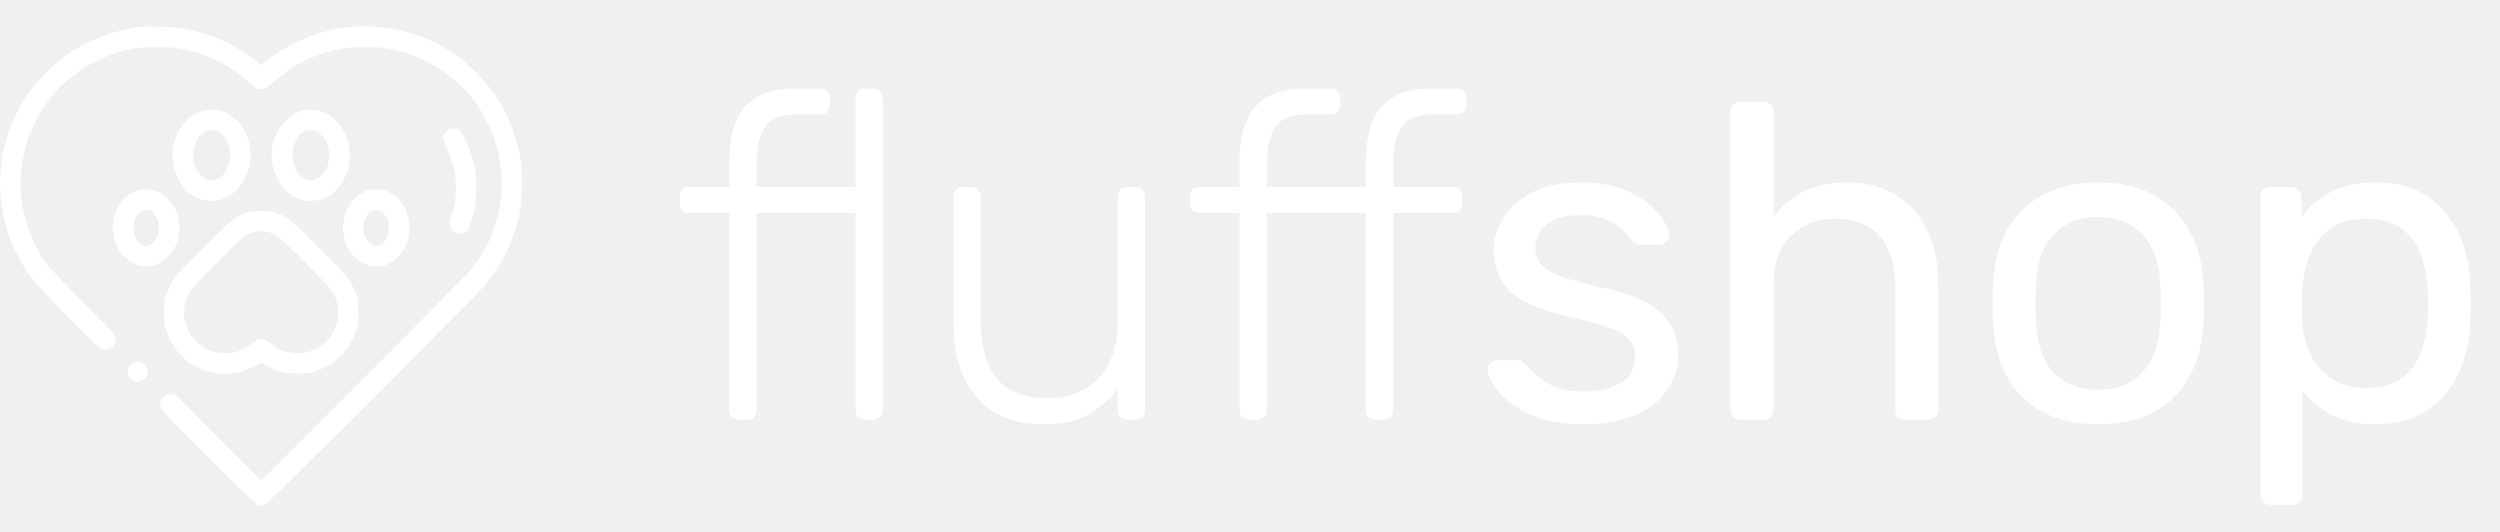
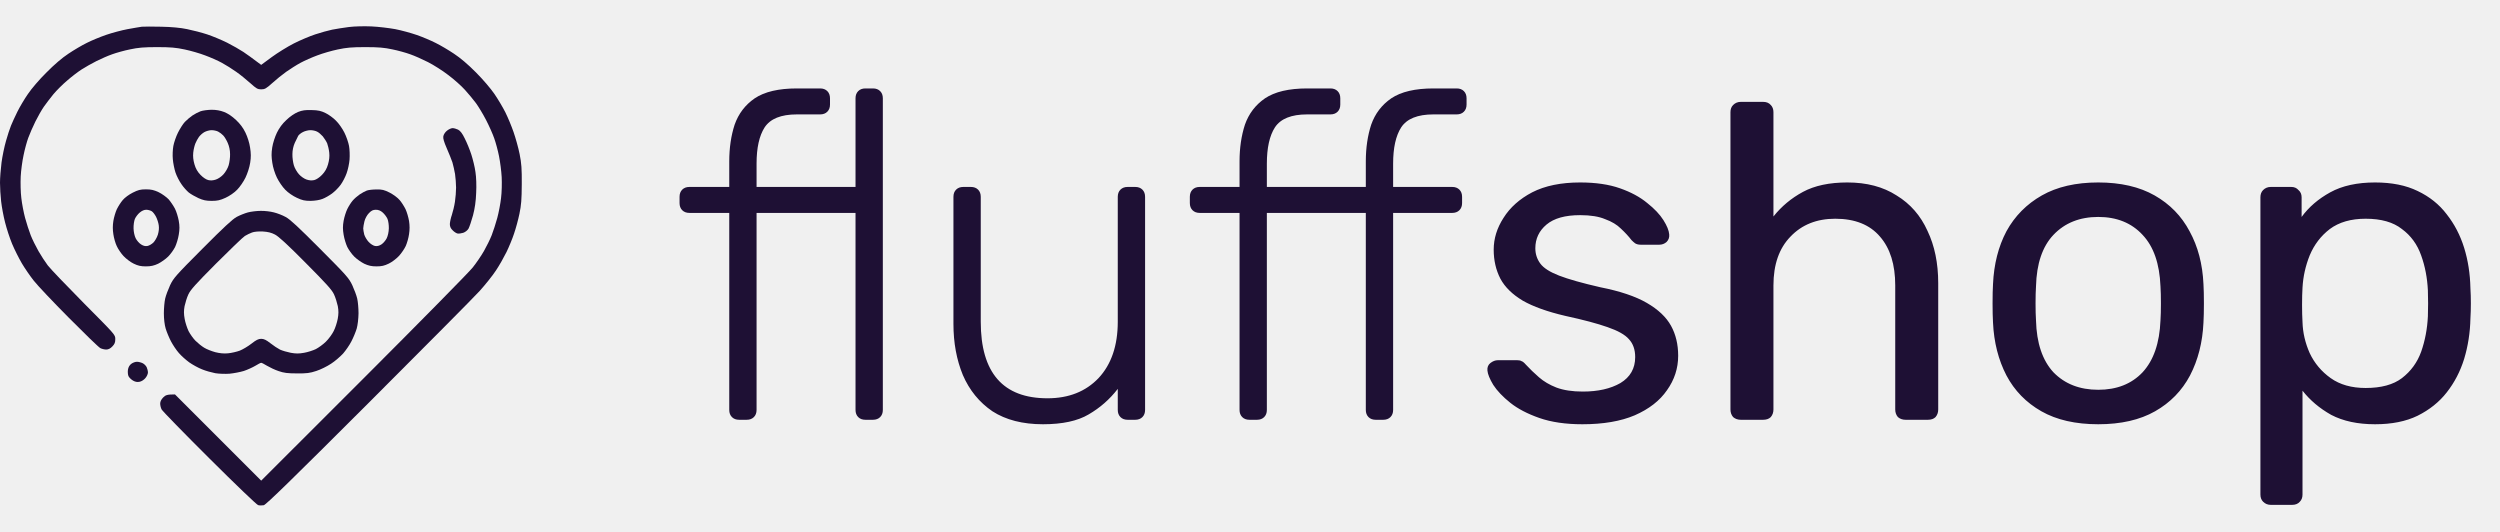
<svg xmlns="http://www.w3.org/2000/svg" width="268" height="57" viewBox="0 0 268 57" fill="none">
-   <path d="M17.281 2.864C18.386 2.886 19.359 2.973 20.07 3.126C20.672 3.246 21.634 3.498 22.203 3.684C22.772 3.87 23.734 4.275 24.336 4.57C24.938 4.876 25.725 5.325 26.086 5.565C26.447 5.806 27.027 6.221 28 6.954L29.127 6.123C29.739 5.675 30.811 5.007 31.5 4.657C32.189 4.307 33.228 3.87 33.797 3.684C34.366 3.498 35.175 3.268 35.602 3.181C36.028 3.093 36.837 2.973 37.406 2.896C38.008 2.82 39.025 2.798 39.812 2.831C40.567 2.864 41.716 3.006 42.383 3.126C43.05 3.257 44.078 3.542 44.68 3.75C45.281 3.957 46.189 4.34 46.703 4.603C47.217 4.854 48.103 5.379 48.672 5.762C49.35 6.211 50.17 6.9 51.023 7.764C51.778 8.518 52.62 9.514 53.003 10.072C53.375 10.618 53.9 11.493 54.173 12.04C54.447 12.587 54.841 13.539 55.059 14.173C55.278 14.807 55.573 15.857 55.705 16.525C55.902 17.52 55.945 18.078 55.934 19.751C55.923 21.403 55.88 21.982 55.683 22.923C55.552 23.557 55.289 24.52 55.103 25.056C54.928 25.592 54.556 26.489 54.294 27.025C54.031 27.561 53.528 28.457 53.167 28.993C52.817 29.529 52.03 30.514 51.428 31.181C50.827 31.848 45.445 37.262 39.473 43.234C31.314 51.382 28.525 54.106 28.273 54.16C28.098 54.193 27.825 54.193 27.672 54.15C27.519 54.106 25.288 51.973 22.444 49.14C19.709 46.417 17.413 44.065 17.325 43.89C17.238 43.726 17.172 43.442 17.172 43.267C17.172 43.048 17.281 42.829 17.489 42.611C17.752 42.348 17.905 42.282 18.758 42.282L28 51.525L39.003 40.532C45.052 34.484 50.312 29.146 50.684 28.665C51.067 28.184 51.603 27.396 51.877 26.915C52.15 26.434 52.533 25.668 52.708 25.22C52.883 24.771 53.156 23.929 53.309 23.361C53.462 22.792 53.648 21.829 53.714 21.228C53.791 20.626 53.812 19.62 53.78 18.986C53.747 18.351 53.616 17.345 53.495 16.743C53.375 16.142 53.145 15.278 52.981 14.829C52.828 14.381 52.434 13.495 52.106 12.861C51.778 12.226 51.286 11.417 51.023 11.056C50.75 10.695 50.225 10.05 49.842 9.634C49.459 9.207 48.661 8.496 48.059 8.048C47.469 7.589 46.484 6.965 45.883 6.659C45.281 6.353 44.417 5.97 43.969 5.817C43.52 5.653 42.656 5.412 42.055 5.292C41.191 5.106 40.578 5.051 39.156 5.051C37.702 5.051 37.133 5.106 36.203 5.303C35.569 5.434 34.584 5.718 34.016 5.937C33.447 6.145 32.638 6.506 32.211 6.736C31.784 6.965 31.106 7.403 30.68 7.698C30.253 8.004 29.586 8.54 29.181 8.912C28.536 9.492 28.383 9.579 28 9.579C27.617 9.579 27.475 9.492 26.83 8.912C26.414 8.54 25.747 7.993 25.32 7.698C24.905 7.403 24.216 6.965 23.789 6.736C23.373 6.506 22.553 6.145 21.984 5.937C21.416 5.718 20.431 5.434 19.797 5.303C18.867 5.106 18.298 5.051 16.844 5.051C15.422 5.051 14.809 5.106 13.945 5.292C13.344 5.412 12.48 5.653 12.031 5.817C11.583 5.97 10.817 6.309 10.336 6.55C9.855 6.79 9.144 7.195 8.75 7.446C8.356 7.698 7.656 8.234 7.197 8.639C6.727 9.032 6.07 9.689 5.731 10.093C5.392 10.509 4.933 11.111 4.703 11.439C4.473 11.767 4.069 12.478 3.795 13.025C3.533 13.561 3.183 14.348 3.03 14.775C2.877 15.19 2.647 16.032 2.527 16.634C2.395 17.236 2.253 18.264 2.22 18.931C2.188 19.598 2.209 20.615 2.286 21.228C2.352 21.829 2.538 22.792 2.691 23.361C2.844 23.929 3.117 24.771 3.292 25.22C3.467 25.668 3.85 26.434 4.123 26.915C4.397 27.396 4.845 28.085 5.119 28.447C5.392 28.807 7.131 30.623 8.98 32.493C12.338 35.873 12.359 35.884 12.359 36.343C12.359 36.715 12.294 36.879 12.042 37.142C11.823 37.371 11.616 37.47 11.386 37.47C11.2 37.47 10.916 37.404 10.752 37.317C10.577 37.229 9.067 35.764 7.372 34.057C5.688 32.362 3.992 30.568 3.62 30.087C3.237 29.606 2.658 28.764 2.341 28.228C2.023 27.681 1.553 26.751 1.302 26.15C1.05 25.548 0.711 24.509 0.547 23.853C0.372 23.186 0.186 22.168 0.12 21.578C0.055 20.998 0 20.101 0 19.587C0 19.073 0.077 18.1 0.164 17.422C0.252 16.754 0.47 15.704 0.645 15.103C0.809 14.501 1.061 13.757 1.181 13.462C1.302 13.156 1.608 12.5 1.859 11.986C2.111 11.472 2.625 10.607 2.997 10.072C3.38 9.503 4.211 8.529 4.977 7.775C5.819 6.921 6.661 6.2 7.328 5.762C7.897 5.379 8.783 4.854 9.297 4.603C9.811 4.34 10.741 3.957 11.375 3.739C12.009 3.52 13.037 3.246 13.672 3.126C14.306 3.006 14.995 2.896 15.203 2.864C15.411 2.842 16.352 2.842 17.281 2.864Z" fill="white" />
-   <path d="M14.678 38.782C14.842 38.782 15.116 38.848 15.291 38.935C15.455 39.012 15.652 39.209 15.728 39.373C15.794 39.526 15.859 39.778 15.859 39.931C15.859 40.084 15.739 40.357 15.586 40.532C15.433 40.718 15.159 40.893 14.963 40.926C14.711 40.981 14.492 40.937 14.252 40.795C14.055 40.675 13.836 40.467 13.77 40.314C13.705 40.16 13.683 39.854 13.716 39.636C13.759 39.362 13.88 39.143 14.077 39.001C14.23 38.881 14.503 38.782 14.678 38.782V38.782Z" fill="white" />
-   <path fill-rule="evenodd" clip-rule="evenodd" d="M27.945 22.606C28.372 22.595 29.006 22.672 29.367 22.77C29.728 22.858 30.297 23.076 30.625 23.262C31.073 23.492 32.014 24.367 34.3 26.664C37.166 29.54 37.406 29.814 37.767 30.579C37.975 31.028 38.216 31.673 38.292 32.001C38.369 32.329 38.434 33.051 38.434 33.587C38.423 34.178 38.347 34.834 38.238 35.228C38.128 35.589 37.877 36.201 37.669 36.595C37.472 36.989 37.067 37.568 36.783 37.897C36.487 38.214 35.919 38.717 35.492 38.99C35.066 39.275 34.355 39.625 33.906 39.767C33.217 39.996 32.878 40.04 31.828 40.029C30.811 40.029 30.428 39.975 29.859 39.778C29.466 39.647 28.919 39.384 28.623 39.209C28.339 39.034 28.066 38.892 28 38.892C27.934 38.892 27.661 39.034 27.377 39.209C27.081 39.384 26.534 39.636 26.141 39.767C25.747 39.887 25.058 40.018 24.609 40.062C24.161 40.095 23.472 40.073 23.078 40.007C22.684 39.931 22.05 39.756 21.656 39.592C21.262 39.439 20.65 39.1 20.289 38.848C19.928 38.586 19.425 38.137 19.174 37.842C18.911 37.547 18.539 36.989 18.331 36.595C18.123 36.201 17.872 35.589 17.762 35.228C17.642 34.823 17.566 34.2 17.566 33.587C17.566 33.051 17.631 32.329 17.708 32.001C17.784 31.673 18.025 31.028 18.233 30.579C18.594 29.814 18.834 29.54 21.7 26.664C23.975 24.378 24.927 23.492 25.375 23.251C25.703 23.076 26.25 22.858 26.578 22.77C26.906 22.683 27.53 22.606 27.945 22.606V22.606ZM26.25 25.297C26.042 25.428 24.653 26.762 23.166 28.25C20.978 30.448 20.409 31.082 20.191 31.564C20.038 31.892 19.863 32.461 19.786 32.822C19.698 33.303 19.698 33.664 19.797 34.189C19.863 34.583 20.059 35.162 20.212 35.49C20.377 35.807 20.705 36.278 20.956 36.529C21.197 36.77 21.613 37.109 21.886 37.273C22.148 37.437 22.684 37.645 23.078 37.754C23.559 37.875 24.008 37.918 24.445 37.875C24.806 37.842 25.375 37.711 25.703 37.59C26.031 37.459 26.6 37.12 26.961 36.836C27.464 36.442 27.705 36.322 28 36.322C28.295 36.322 28.536 36.442 28.984 36.792C29.312 37.054 29.783 37.361 30.023 37.481C30.264 37.59 30.778 37.743 31.172 37.82C31.719 37.918 32.047 37.918 32.594 37.82C32.987 37.754 33.556 37.568 33.852 37.426C34.147 37.273 34.639 36.923 34.934 36.628C35.23 36.343 35.602 35.829 35.766 35.501C35.941 35.173 36.127 34.583 36.203 34.189C36.302 33.664 36.302 33.314 36.214 32.822C36.138 32.461 35.962 31.892 35.809 31.564C35.591 31.082 35 30.426 32.78 28.195C30.833 26.226 29.859 25.34 29.477 25.143C29.083 24.936 28.711 24.848 28.164 24.815C27.705 24.793 27.245 24.837 27.016 24.925C26.808 25.001 26.458 25.165 26.25 25.297V25.297Z" fill="white" />
-   <path fill-rule="evenodd" clip-rule="evenodd" d="M40.359 20.309C40.961 20.298 41.18 20.353 41.77 20.648C42.175 20.856 42.645 21.206 42.842 21.447C43.05 21.687 43.334 22.136 43.477 22.431C43.619 22.737 43.783 23.295 43.849 23.689C43.925 24.181 43.925 24.618 43.849 25.111C43.794 25.504 43.63 26.073 43.498 26.368C43.356 26.675 43.028 27.156 42.766 27.44C42.492 27.736 42 28.108 41.672 28.261C41.202 28.49 40.906 28.556 40.359 28.556C39.823 28.556 39.495 28.479 39.047 28.271C38.719 28.108 38.237 27.768 37.975 27.506C37.712 27.243 37.384 26.784 37.231 26.478C37.089 26.183 36.903 25.581 36.837 25.165C36.739 24.575 36.739 24.236 36.837 23.667C36.914 23.251 37.089 22.693 37.231 22.409C37.373 22.114 37.625 21.72 37.8 21.512C37.975 21.304 38.314 21.009 38.555 20.845C38.795 20.681 39.145 20.495 39.32 20.429C39.495 20.364 39.966 20.309 40.359 20.309V20.309ZM39.069 23.721C39.003 24.006 38.938 24.345 38.938 24.487C38.938 24.618 38.992 24.914 39.047 25.143C39.112 25.362 39.32 25.723 39.517 25.931C39.703 26.139 40.009 26.336 40.195 26.368C40.414 26.412 40.644 26.358 40.884 26.204C41.07 26.084 41.333 25.789 41.453 25.548C41.584 25.275 41.672 24.87 41.683 24.487C41.694 24.137 41.628 23.678 41.541 23.47C41.453 23.262 41.223 22.956 41.038 22.792C40.797 22.573 40.567 22.486 40.294 22.486C39.987 22.486 39.812 22.573 39.55 22.846C39.353 23.043 39.145 23.415 39.069 23.721Z" fill="white" />
-   <path fill-rule="evenodd" clip-rule="evenodd" d="M15.641 20.298C16.198 20.298 16.494 20.364 17.008 20.604C17.369 20.779 17.85 21.129 18.08 21.37C18.298 21.622 18.605 22.081 18.758 22.376C18.911 22.682 19.086 23.251 19.163 23.667C19.261 24.225 19.261 24.585 19.163 25.165C19.097 25.581 18.911 26.182 18.769 26.478C18.616 26.784 18.288 27.243 18.025 27.506C17.762 27.768 17.281 28.107 16.953 28.271C16.505 28.479 16.177 28.556 15.641 28.556C15.094 28.556 14.798 28.49 14.328 28.261C14 28.107 13.508 27.735 13.234 27.44C12.972 27.156 12.644 26.675 12.512 26.368C12.37 26.073 12.206 25.504 12.152 25.11C12.075 24.618 12.075 24.181 12.152 23.689C12.217 23.295 12.381 22.737 12.523 22.431C12.666 22.136 12.95 21.687 13.158 21.447C13.366 21.195 13.825 20.856 14.219 20.659C14.798 20.364 15.05 20.298 15.641 20.298V20.298ZM14.459 23.47C14.372 23.678 14.306 24.137 14.317 24.487C14.328 24.87 14.416 25.275 14.547 25.548C14.667 25.789 14.93 26.084 15.127 26.204C15.367 26.357 15.575 26.412 15.805 26.368C15.991 26.335 16.264 26.172 16.439 26.007C16.603 25.843 16.822 25.471 16.92 25.165C17.03 24.804 17.062 24.454 17.019 24.159C16.986 23.896 16.855 23.492 16.734 23.251C16.614 23.011 16.406 22.737 16.275 22.65C16.133 22.562 15.87 22.485 15.673 22.485C15.455 22.485 15.203 22.595 14.973 22.792C14.777 22.956 14.547 23.262 14.459 23.47V23.47Z" fill="white" />
-   <path d="M48.519 13.736C48.661 13.736 48.934 13.812 49.109 13.9C49.339 14.02 49.558 14.293 49.831 14.862C50.05 15.289 50.367 16.065 50.531 16.579C50.695 17.093 50.903 17.925 50.969 18.439C51.056 19.007 51.089 19.882 51.045 20.681C51.013 21.589 50.903 22.332 50.706 23.087C50.542 23.689 50.324 24.323 50.225 24.509C50.105 24.706 49.875 24.881 49.656 24.957C49.449 25.023 49.175 25.056 49.055 25.034C48.934 25.012 48.694 24.87 48.53 24.695C48.311 24.487 48.224 24.29 48.224 24.017C48.234 23.809 48.322 23.36 48.442 23.032C48.552 22.704 48.705 22.07 48.77 21.632C48.836 21.206 48.891 20.517 48.891 20.112C48.891 19.697 48.836 19.051 48.781 18.657C48.716 18.264 48.584 17.706 48.497 17.4C48.398 17.104 48.125 16.426 47.895 15.901C47.6 15.223 47.48 14.84 47.523 14.611C47.556 14.425 47.72 14.162 47.917 14.009C48.103 13.856 48.377 13.736 48.519 13.736V13.736Z" fill="white" />
-   <path fill-rule="evenodd" clip-rule="evenodd" d="M33.414 11.8C34.103 11.81 34.42 11.887 34.891 12.117C35.219 12.27 35.733 12.642 36.017 12.937C36.312 13.222 36.717 13.801 36.925 14.228C37.133 14.643 37.352 15.289 37.417 15.65C37.483 16.011 37.505 16.667 37.472 17.104C37.439 17.531 37.297 18.198 37.155 18.581C37.023 18.953 36.739 19.511 36.52 19.806C36.302 20.112 35.886 20.528 35.591 20.747C35.295 20.965 34.836 21.228 34.562 21.326C34.267 21.447 33.764 21.523 33.305 21.534C32.681 21.534 32.408 21.479 31.828 21.206C31.402 21.009 30.898 20.67 30.581 20.342C30.286 20.047 29.892 19.467 29.684 19.04C29.466 18.592 29.258 17.936 29.192 17.454C29.094 16.831 29.083 16.437 29.181 15.814C29.258 15.322 29.466 14.687 29.684 14.228C29.936 13.714 30.264 13.265 30.702 12.861C31.084 12.489 31.577 12.161 31.938 12.007C32.419 11.822 32.725 11.778 33.414 11.8V11.8ZM31.97 14.556C31.905 14.676 31.73 15.026 31.598 15.322C31.445 15.671 31.347 16.098 31.347 16.525C31.336 16.886 31.413 17.422 31.5 17.717C31.587 18.023 31.839 18.45 32.047 18.679C32.255 18.92 32.627 19.172 32.867 19.248C33.152 19.346 33.436 19.368 33.688 19.303C33.917 19.248 34.245 19.029 34.519 18.745C34.836 18.417 35.033 18.078 35.164 17.618C35.295 17.159 35.339 16.776 35.295 16.36C35.263 16.032 35.153 15.584 35.077 15.376C34.989 15.168 34.77 14.829 34.606 14.621C34.431 14.425 34.158 14.184 33.983 14.107C33.819 14.02 33.502 13.954 33.272 13.954C33.053 13.954 32.692 14.042 32.484 14.151C32.277 14.25 32.047 14.435 31.97 14.556V14.556Z" fill="white" />
-   <path fill-rule="evenodd" clip-rule="evenodd" d="M22.673 11.767C23.177 11.767 23.603 11.843 24.03 12.007C24.445 12.171 24.883 12.467 25.298 12.861C25.736 13.265 26.064 13.703 26.316 14.228C26.534 14.676 26.742 15.332 26.808 15.814C26.906 16.437 26.917 16.831 26.819 17.454C26.742 17.947 26.534 18.581 26.316 19.04C26.108 19.467 25.714 20.047 25.419 20.342C25.102 20.67 24.598 21.009 24.172 21.206C23.592 21.468 23.319 21.534 22.695 21.534C22.094 21.534 21.788 21.468 21.273 21.239C20.913 21.075 20.442 20.801 20.234 20.637C20.026 20.462 19.666 20.068 19.447 19.74C19.217 19.412 18.933 18.854 18.812 18.493C18.692 18.132 18.561 17.487 18.528 17.072C18.484 16.656 18.517 16.011 18.583 15.65C18.648 15.289 18.867 14.643 19.075 14.228C19.283 13.812 19.611 13.287 19.819 13.068C20.016 12.861 20.377 12.554 20.617 12.39C20.858 12.226 21.252 12.018 21.492 11.931C21.733 11.843 22.258 11.778 22.663 11.767H22.673ZM21.328 14.676C21.197 14.851 21.033 15.168 20.945 15.376C20.858 15.584 20.748 16.032 20.716 16.36C20.672 16.776 20.716 17.159 20.847 17.618C20.978 18.078 21.175 18.417 21.492 18.745C21.766 19.029 22.094 19.248 22.323 19.303C22.575 19.368 22.859 19.346 23.144 19.248C23.384 19.172 23.756 18.92 23.964 18.679C24.172 18.45 24.423 18.023 24.511 17.717C24.598 17.422 24.675 16.886 24.664 16.525C24.664 16.098 24.566 15.671 24.413 15.322C24.281 15.015 24.062 14.654 23.931 14.523C23.8 14.381 23.559 14.195 23.384 14.107C23.22 14.02 22.903 13.954 22.673 13.954C22.455 13.954 22.105 14.053 21.908 14.162C21.711 14.271 21.448 14.512 21.328 14.676V14.676Z" fill="white" />
-   <path d="M79.232 45C78.912 45 78.656 44.904 78.464 44.712C78.272 44.52 78.176 44.264 78.176 43.944V22.824H73.904C73.584 22.824 73.328 22.728 73.136 22.536C72.944 22.344 72.848 22.088 72.848 21.768V21.096C72.848 20.776 72.944 20.52 73.136 20.328C73.328 20.136 73.584 20.04 73.904 20.04H78.176V17.304C78.176 15.864 78.368 14.552 78.752 13.368C79.168 12.184 79.888 11.24 80.912 10.536C81.968 9.832 83.472 9.48 85.424 9.48H87.92C88.24 9.48 88.496 9.576 88.688 9.768C88.88 9.96 88.976 10.216 88.976 10.536V11.208C88.976 11.528 88.88 11.784 88.688 11.976C88.496 12.168 88.24 12.264 87.92 12.264H85.424C83.728 12.264 82.576 12.728 81.968 13.656C81.392 14.552 81.104 15.848 81.104 17.544V20.04H91.712V10.536C91.712 10.216 91.808 9.96 92 9.768C92.192 9.576 92.448 9.48 92.768 9.48H93.584C93.904 9.48 94.16 9.576 94.352 9.768C94.544 9.96 94.64 10.216 94.64 10.536V43.944C94.64 44.264 94.544 44.52 94.352 44.712C94.16 44.904 93.904 45 93.584 45H92.768C92.448 45 92.192 44.904 92 44.712C91.808 44.52 91.712 44.264 91.712 43.944V22.824H81.104V43.944C81.104 44.264 81.008 44.52 80.816 44.712C80.624 44.904 80.368 45 80.048 45H79.232ZM111.809 45.48C109.633 45.48 107.825 45.016 106.385 44.088C104.977 43.128 103.921 41.832 103.217 40.2C102.545 38.568 102.209 36.744 102.209 34.728V21.096C102.209 20.776 102.305 20.52 102.497 20.328C102.689 20.136 102.945 20.04 103.265 20.04H104.081C104.401 20.04 104.657 20.136 104.849 20.328C105.041 20.52 105.137 20.776 105.137 21.096V34.488C105.137 39.96 107.521 42.696 112.289 42.696C114.561 42.696 116.385 41.976 117.761 40.536C119.137 39.064 119.825 37.048 119.825 34.488V21.096C119.825 20.776 119.921 20.52 120.113 20.328C120.305 20.136 120.561 20.04 120.881 20.04H121.697C122.017 20.04 122.273 20.136 122.465 20.328C122.657 20.52 122.753 20.776 122.753 21.096V43.944C122.753 44.264 122.657 44.52 122.465 44.712C122.273 44.904 122.017 45 121.697 45H120.881C120.561 45 120.305 44.904 120.113 44.712C119.921 44.52 119.825 44.264 119.825 43.944V41.688C118.961 42.808 117.921 43.72 116.705 44.424C115.521 45.128 113.889 45.48 111.809 45.48ZM133.935 45C133.615 45 133.359 44.904 133.167 44.712C132.975 44.52 132.879 44.264 132.879 43.944V22.824H128.607C128.287 22.824 128.031 22.728 127.839 22.536C127.647 22.344 127.551 22.088 127.551 21.768V21.096C127.551 20.776 127.647 20.52 127.839 20.328C128.031 20.136 128.287 20.04 128.607 20.04H132.879V17.304C132.879 15.864 133.071 14.552 133.455 13.368C133.871 12.184 134.591 11.24 135.615 10.536C136.671 9.832 138.175 9.48 140.127 9.48H142.623C142.943 9.48 143.199 9.576 143.391 9.768C143.583 9.96 143.679 10.216 143.679 10.536V11.208C143.679 11.528 143.583 11.784 143.391 11.976C143.199 12.168 142.943 12.264 142.623 12.264H140.127C138.431 12.264 137.279 12.728 136.671 13.656C136.095 14.552 135.807 15.848 135.807 17.544V20.04H146.415V17.304C146.415 15.864 146.607 14.552 146.991 13.368C147.407 12.184 148.127 11.24 149.151 10.536C150.207 9.832 151.711 9.48 153.663 9.48H156.159C156.479 9.48 156.735 9.576 156.927 9.768C157.119 9.96 157.215 10.216 157.215 10.536V11.208C157.215 11.528 157.119 11.784 156.927 11.976C156.735 12.168 156.479 12.264 156.159 12.264H153.663C151.967 12.264 150.815 12.728 150.207 13.656C149.631 14.552 149.343 15.848 149.343 17.544V20.04H155.679C155.999 20.04 156.255 20.136 156.447 20.328C156.639 20.52 156.735 20.776 156.735 21.096V21.768C156.735 22.088 156.639 22.344 156.447 22.536C156.255 22.728 155.999 22.824 155.679 22.824H149.343V43.944C149.343 44.264 149.247 44.52 149.055 44.712C148.863 44.904 148.607 45 148.287 45H147.471C147.151 45 146.895 44.904 146.703 44.712C146.511 44.52 146.415 44.264 146.415 43.944V22.824H135.807V43.944C135.807 44.264 135.711 44.52 135.519 44.712C135.327 44.904 135.071 45 134.751 45H133.935ZM169.628 45.48C167.836 45.48 166.3 45.256 165.02 44.808C163.74 44.36 162.7 43.816 161.9 43.176C161.1 42.536 160.492 41.896 160.076 41.256C159.692 40.616 159.484 40.104 159.452 39.72C159.42 39.368 159.532 39.096 159.788 38.904C160.044 38.712 160.3 38.616 160.556 38.616H162.668C162.86 38.616 163.004 38.648 163.1 38.712C163.228 38.744 163.388 38.872 163.58 39.096C163.996 39.544 164.46 39.992 164.972 40.44C165.484 40.888 166.108 41.256 166.844 41.544C167.612 41.832 168.556 41.976 169.676 41.976C171.308 41.976 172.652 41.672 173.708 41.064C174.764 40.424 175.292 39.496 175.292 38.28C175.292 37.48 175.068 36.84 174.62 36.36C174.204 35.88 173.436 35.448 172.316 35.064C171.228 34.68 169.724 34.28 167.804 33.864C165.884 33.416 164.364 32.872 163.244 32.232C162.124 31.56 161.324 30.776 160.844 29.88C160.364 28.952 160.124 27.912 160.124 26.76C160.124 25.576 160.476 24.44 161.18 23.352C161.884 22.232 162.908 21.32 164.252 20.616C165.628 19.912 167.34 19.56 169.388 19.56C171.052 19.56 172.476 19.768 173.66 20.184C174.844 20.6 175.82 21.128 176.588 21.768C177.356 22.376 177.932 22.984 178.316 23.592C178.7 24.2 178.908 24.712 178.94 25.128C178.972 25.448 178.876 25.72 178.652 25.944C178.428 26.136 178.172 26.232 177.884 26.232H175.868C175.644 26.232 175.452 26.184 175.292 26.088C175.164 25.992 175.036 25.88 174.908 25.752C174.588 25.336 174.204 24.92 173.756 24.504C173.34 24.088 172.78 23.752 172.076 23.496C171.404 23.208 170.508 23.064 169.388 23.064C167.788 23.064 166.588 23.4 165.788 24.072C164.988 24.744 164.588 25.592 164.588 26.616C164.588 27.224 164.764 27.768 165.116 28.248C165.468 28.728 166.14 29.16 167.132 29.544C168.124 29.928 169.596 30.344 171.548 30.792C173.66 31.208 175.324 31.768 176.54 32.472C177.756 33.176 178.62 33.992 179.132 34.92C179.644 35.848 179.9 36.92 179.9 38.136C179.9 39.48 179.5 40.712 178.7 41.832C177.932 42.952 176.78 43.848 175.244 44.52C173.74 45.16 171.868 45.48 169.628 45.48ZM186.609 45C186.289 45 186.017 44.904 185.793 44.712C185.601 44.488 185.505 44.216 185.505 43.896V12.024C185.505 11.704 185.601 11.448 185.793 11.256C186.017 11.032 186.289 10.92 186.609 10.92H189.009C189.361 10.92 189.633 11.032 189.825 11.256C190.017 11.448 190.113 11.704 190.113 12.024V23.208C190.977 22.12 192.033 21.24 193.281 20.568C194.529 19.896 196.113 19.56 198.033 19.56C200.113 19.56 201.873 20.024 203.313 20.952C204.785 21.848 205.889 23.112 206.625 24.744C207.393 26.344 207.777 28.216 207.777 30.36V43.896C207.777 44.216 207.681 44.488 207.489 44.712C207.297 44.904 207.025 45 206.673 45H204.273C203.953 45 203.681 44.904 203.457 44.712C203.265 44.488 203.169 44.216 203.169 43.896V30.6C203.169 28.36 202.625 26.616 201.537 25.368C200.449 24.088 198.849 23.448 196.737 23.448C194.753 23.448 193.153 24.088 191.937 25.368C190.721 26.616 190.113 28.36 190.113 30.6V43.896C190.113 44.216 190.017 44.488 189.825 44.712C189.633 44.904 189.361 45 189.009 45H186.609ZM224.931 45.48C222.499 45.48 220.467 45.016 218.835 44.088C217.203 43.16 215.955 41.88 215.091 40.248C214.227 38.584 213.747 36.696 213.651 34.584C213.619 34.04 213.603 33.352 213.603 32.52C213.603 31.656 213.619 30.968 213.651 30.456C213.747 28.312 214.227 26.424 215.091 24.792C215.987 23.16 217.251 21.88 218.883 20.952C220.515 20.024 222.531 19.56 224.931 19.56C227.331 19.56 229.347 20.024 230.979 20.952C232.611 21.88 233.859 23.16 234.723 24.792C235.619 26.424 236.115 28.312 236.211 30.456C236.243 30.968 236.259 31.656 236.259 32.52C236.259 33.352 236.243 34.04 236.211 34.584C236.115 36.696 235.635 38.584 234.771 40.248C233.907 41.88 232.659 43.16 231.027 44.088C229.395 45.016 227.363 45.48 224.931 45.48ZM224.931 41.784C226.915 41.784 228.499 41.16 229.683 39.912C230.867 38.632 231.507 36.776 231.603 34.344C231.635 33.864 231.651 33.256 231.651 32.52C231.651 31.784 231.635 31.176 231.603 30.696C231.507 28.264 230.867 26.424 229.683 25.176C228.499 23.896 226.915 23.256 224.931 23.256C222.947 23.256 221.347 23.896 220.131 25.176C218.947 26.424 218.323 28.264 218.259 30.696C218.227 31.176 218.211 31.784 218.211 32.52C218.211 33.256 218.227 33.864 218.259 34.344C218.323 36.776 218.947 38.632 220.131 39.912C221.347 41.16 222.947 41.784 224.931 41.784ZM243.421 54.12C243.101 54.12 242.829 54.008 242.605 53.784C242.413 53.592 242.317 53.336 242.317 53.016V21.144C242.317 20.824 242.413 20.568 242.605 20.376C242.829 20.152 243.101 20.04 243.421 20.04H245.629C245.949 20.04 246.205 20.152 246.397 20.376C246.621 20.568 246.733 20.824 246.733 21.144V23.256C247.501 22.2 248.525 21.32 249.805 20.616C251.085 19.912 252.685 19.56 254.605 19.56C256.397 19.56 257.917 19.864 259.165 20.472C260.445 21.08 261.485 21.912 262.285 22.968C263.117 24.024 263.741 25.224 264.157 26.568C264.573 27.912 264.797 29.352 264.829 30.888C264.861 31.4 264.877 31.944 264.877 32.52C264.877 33.096 264.861 33.64 264.829 34.152C264.797 35.656 264.573 37.096 264.157 38.472C263.741 39.816 263.117 41.016 262.285 42.072C261.485 43.096 260.445 43.928 259.165 44.568C257.917 45.176 256.397 45.48 254.605 45.48C252.749 45.48 251.181 45.144 249.901 44.472C248.653 43.768 247.629 42.904 246.829 41.88V53.016C246.829 53.336 246.733 53.592 246.541 53.784C246.349 54.008 246.077 54.12 245.725 54.12H243.421ZM253.597 41.592C255.261 41.592 256.557 41.24 257.485 40.536C258.445 39.8 259.133 38.856 259.549 37.704C259.965 36.52 260.205 35.256 260.269 33.912C260.301 32.984 260.301 32.056 260.269 31.128C260.205 29.784 259.965 28.536 259.549 27.384C259.133 26.2 258.445 25.256 257.485 24.552C256.557 23.816 255.261 23.448 253.597 23.448C252.029 23.448 250.749 23.816 249.757 24.552C248.797 25.288 248.077 26.232 247.597 27.384C247.149 28.504 246.893 29.656 246.829 30.84C246.797 31.352 246.781 31.96 246.781 32.664C246.781 33.368 246.797 33.992 246.829 34.536C246.861 35.656 247.117 36.76 247.597 37.848C248.109 38.936 248.861 39.832 249.853 40.536C250.845 41.24 252.093 41.592 253.597 41.592Z" fill="white" />
+   <path d="M17.281 2.864C18.386 2.886 19.359 2.973 20.07 3.126C20.672 3.246 21.634 3.498 22.203 3.684C22.772 3.87 23.734 4.275 24.336 4.57C24.938 4.876 25.725 5.325 26.086 5.565C26.447 5.806 27.027 6.221 28 6.954L29.127 6.123C29.739 5.675 30.811 5.007 31.5 4.657C32.189 4.307 33.228 3.87 33.797 3.684C34.366 3.498 35.175 3.268 35.602 3.181C36.028 3.093 36.837 2.973 37.406 2.896C38.008 2.82 39.025 2.798 39.812 2.831C40.567 2.864 41.716 3.006 42.383 3.126C43.05 3.257 44.078 3.542 44.68 3.75C45.281 3.957 46.189 4.34 46.703 4.603C47.217 4.854 48.103 5.379 48.672 5.762C49.35 6.211 50.17 6.9 51.023 7.764C51.778 8.518 52.62 9.514 53.003 10.072C53.375 10.618 53.9 11.493 54.173 12.04C54.447 12.587 54.841 13.539 55.059 14.173C55.278 14.807 55.573 15.857 55.705 16.525C55.902 17.52 55.945 18.078 55.934 19.751C55.923 21.403 55.88 21.982 55.683 22.923C55.552 23.557 55.289 24.52 55.103 25.056C54.928 25.592 54.556 26.489 54.294 27.025C54.031 27.561 53.528 28.457 53.167 28.993C52.817 29.529 52.03 30.514 51.428 31.181C50.827 31.848 45.445 37.262 39.473 43.234C31.314 51.382 28.525 54.106 28.273 54.16C28.098 54.193 27.825 54.193 27.672 54.15C27.519 54.106 25.288 51.973 22.444 49.14C19.709 46.417 17.413 44.065 17.325 43.89C17.238 43.726 17.172 43.442 17.172 43.267C17.172 43.048 17.281 42.829 17.489 42.611C17.752 42.348 17.905 42.282 18.758 42.282L28 51.525L39.003 40.532C45.052 34.484 50.312 29.146 50.684 28.665C51.067 28.184 51.603 27.396 51.877 26.915C52.15 26.434 52.533 25.668 52.708 25.22C52.883 24.771 53.156 23.929 53.309 23.361C53.462 22.792 53.648 21.829 53.714 21.228C53.791 20.626 53.812 19.62 53.78 18.986C53.747 18.351 53.616 17.345 53.495 16.743C53.375 16.142 53.145 15.278 52.981 14.829C52.828 14.381 52.434 13.495 52.106 12.861C51.778 12.226 51.286 11.417 51.023 11.056C50.75 10.695 50.225 10.05 49.842 9.634C49.459 9.207 48.661 8.496 48.059 8.048C47.469 7.589 46.484 6.965 45.883 6.659C45.281 6.353 44.417 5.97 43.969 5.817C43.52 5.653 42.656 5.412 42.055 5.292C41.191 5.106 40.578 5.051 39.156 5.051C37.702 5.051 37.133 5.106 36.203 5.303C35.569 5.434 34.584 5.718 34.016 5.937C33.447 6.145 32.638 6.506 32.211 6.736C31.784 6.965 31.106 7.403 30.68 7.698C30.253 8.004 29.586 8.54 29.181 8.912C28.536 9.492 28.383 9.579 28 9.579C27.617 9.579 27.475 9.492 26.83 8.912C26.414 8.54 25.747 7.993 25.32 7.698C24.905 7.403 24.216 6.965 23.789 6.736C23.373 6.506 22.553 6.145 21.984 5.937C21.416 5.718 20.431 5.434 19.797 5.303C18.867 5.106 18.298 5.051 16.844 5.051C15.422 5.051 14.809 5.106 13.945 5.292C13.344 5.412 12.48 5.653 12.031 5.817C11.583 5.97 10.817 6.309 10.336 6.55C9.855 6.79 9.144 7.195 8.75 7.446C8.356 7.698 7.656 8.234 7.197 8.639C6.727 9.032 6.07 9.689 5.731 10.093C5.392 10.509 4.933 11.111 4.703 11.439C4.473 11.767 4.069 12.478 3.795 13.025C3.533 13.561 3.183 14.348 3.03 14.775C2.877 15.19 2.647 16.032 2.527 16.634C2.395 17.236 2.253 18.264 2.22 18.931C2.188 19.598 2.209 20.615 2.286 21.228C2.352 21.829 2.538 22.792 2.691 23.361C2.844 23.929 3.117 24.771 3.292 25.22C3.467 25.668 3.85 26.434 4.123 26.915C4.397 27.396 4.845 28.085 5.119 28.447C5.392 28.807 7.131 30.623 8.98 32.493C12.338 35.873 12.359 35.884 12.359 36.343C12.359 36.715 12.294 36.879 12.042 37.142C11.823 37.371 11.616 37.47 11.386 37.47C11.2 37.47 10.916 37.404 10.752 37.317C10.577 37.229 9.067 35.764 7.372 34.057C5.688 32.362 3.992 30.568 3.62 30.087C3.237 29.606 2.658 28.764 2.341 28.228C2.023 27.681 1.553 26.751 1.302 26.15C1.05 25.548 0.711 24.509 0.547 23.853C0.372 23.186 0.186 22.168 0.12 21.578C0.055 20.998 0 20.101 0 19.587C0 19.073 0.077 18.1 0.164 17.422C0.252 16.754 0.47 15.704 0.645 15.103C0.809 14.501 1.061 13.757 1.181 13.462C1.302 13.156 1.608 12.5 1.859 11.986C2.111 11.472 2.625 10.607 2.997 10.072C3.38 9.503 4.211 8.529 4.977 7.775C5.819 6.921 6.661 6.2 7.328 5.762C7.897 5.379 8.783 4.854 9.297 4.603C9.811 4.34 10.741 3.957 11.375 3.739C12.009 3.52 13.037 3.246 13.672 3.126C14.306 3.006 14.995 2.896 15.203 2.864C15.411 2.842 16.352 2.842 17.281 2.864Z" fill="#1e1034" />
+   <path d="M14.678 38.782C14.842 38.782 15.116 38.848 15.291 38.935C15.455 39.012 15.652 39.209 15.728 39.373C15.794 39.526 15.859 39.778 15.859 39.931C15.859 40.084 15.739 40.357 15.586 40.532C15.433 40.718 15.159 40.893 14.963 40.926C14.711 40.981 14.492 40.937 14.252 40.795C14.055 40.675 13.836 40.467 13.77 40.314C13.705 40.16 13.683 39.854 13.716 39.636C13.759 39.362 13.88 39.143 14.077 39.001C14.23 38.881 14.503 38.782 14.678 38.782V38.782Z" fill="#1e1034" />
+   <path fill-rule="evenodd" clip-rule="evenodd" d="M27.945 22.606C28.372 22.595 29.006 22.672 29.367 22.77C29.728 22.858 30.297 23.076 30.625 23.262C31.073 23.492 32.014 24.367 34.3 26.664C37.166 29.54 37.406 29.814 37.767 30.579C37.975 31.028 38.216 31.673 38.292 32.001C38.369 32.329 38.434 33.051 38.434 33.587C38.423 34.178 38.347 34.834 38.238 35.228C38.128 35.589 37.877 36.201 37.669 36.595C37.472 36.989 37.067 37.568 36.783 37.897C36.487 38.214 35.919 38.717 35.492 38.99C35.066 39.275 34.355 39.625 33.906 39.767C33.217 39.996 32.878 40.04 31.828 40.029C30.811 40.029 30.428 39.975 29.859 39.778C29.466 39.647 28.919 39.384 28.623 39.209C28.339 39.034 28.066 38.892 28 38.892C27.934 38.892 27.661 39.034 27.377 39.209C27.081 39.384 26.534 39.636 26.141 39.767C25.747 39.887 25.058 40.018 24.609 40.062C24.161 40.095 23.472 40.073 23.078 40.007C22.684 39.931 22.05 39.756 21.656 39.592C21.262 39.439 20.65 39.1 20.289 38.848C19.928 38.586 19.425 38.137 19.174 37.842C18.911 37.547 18.539 36.989 18.331 36.595C18.123 36.201 17.872 35.589 17.762 35.228C17.642 34.823 17.566 34.2 17.566 33.587C17.566 33.051 17.631 32.329 17.708 32.001C17.784 31.673 18.025 31.028 18.233 30.579C18.594 29.814 18.834 29.54 21.7 26.664C23.975 24.378 24.927 23.492 25.375 23.251C25.703 23.076 26.25 22.858 26.578 22.77C26.906 22.683 27.53 22.606 27.945 22.606V22.606ZM26.25 25.297C26.042 25.428 24.653 26.762 23.166 28.25C20.978 30.448 20.409 31.082 20.191 31.564C20.038 31.892 19.863 32.461 19.786 32.822C19.698 33.303 19.698 33.664 19.797 34.189C19.863 34.583 20.059 35.162 20.212 35.49C20.377 35.807 20.705 36.278 20.956 36.529C21.197 36.77 21.613 37.109 21.886 37.273C22.148 37.437 22.684 37.645 23.078 37.754C23.559 37.875 24.008 37.918 24.445 37.875C24.806 37.842 25.375 37.711 25.703 37.59C26.031 37.459 26.6 37.12 26.961 36.836C27.464 36.442 27.705 36.322 28 36.322C28.295 36.322 28.536 36.442 28.984 36.792C29.312 37.054 29.783 37.361 30.023 37.481C30.264 37.59 30.778 37.743 31.172 37.82C31.719 37.918 32.047 37.918 32.594 37.82C32.987 37.754 33.556 37.568 33.852 37.426C34.147 37.273 34.639 36.923 34.934 36.628C35.23 36.343 35.602 35.829 35.766 35.501C35.941 35.173 36.127 34.583 36.203 34.189C36.302 33.664 36.302 33.314 36.214 32.822C36.138 32.461 35.962 31.892 35.809 31.564C35.591 31.082 35 30.426 32.78 28.195C30.833 26.226 29.859 25.34 29.477 25.143C29.083 24.936 28.711 24.848 28.164 24.815C27.705 24.793 27.245 24.837 27.016 24.925C26.808 25.001 26.458 25.165 26.25 25.297V25.297Z" fill="#1e1034" />
+   <path fill-rule="evenodd" clip-rule="evenodd" d="M40.359 20.309C40.961 20.298 41.18 20.353 41.77 20.648C42.175 20.856 42.645 21.206 42.842 21.447C43.05 21.687 43.334 22.136 43.477 22.431C43.619 22.737 43.783 23.295 43.849 23.689C43.925 24.181 43.925 24.618 43.849 25.111C43.794 25.504 43.63 26.073 43.498 26.368C43.356 26.675 43.028 27.156 42.766 27.44C42.492 27.736 42 28.108 41.672 28.261C41.202 28.49 40.906 28.556 40.359 28.556C39.823 28.556 39.495 28.479 39.047 28.271C38.719 28.108 38.237 27.768 37.975 27.506C37.712 27.243 37.384 26.784 37.231 26.478C37.089 26.183 36.903 25.581 36.837 25.165C36.739 24.575 36.739 24.236 36.837 23.667C36.914 23.251 37.089 22.693 37.231 22.409C37.373 22.114 37.625 21.72 37.8 21.512C37.975 21.304 38.314 21.009 38.555 20.845C38.795 20.681 39.145 20.495 39.32 20.429C39.495 20.364 39.966 20.309 40.359 20.309V20.309ZM39.069 23.721C39.003 24.006 38.938 24.345 38.938 24.487C38.938 24.618 38.992 24.914 39.047 25.143C39.112 25.362 39.32 25.723 39.517 25.931C39.703 26.139 40.009 26.336 40.195 26.368C40.414 26.412 40.644 26.358 40.884 26.204C41.07 26.084 41.333 25.789 41.453 25.548C41.584 25.275 41.672 24.87 41.683 24.487C41.694 24.137 41.628 23.678 41.541 23.47C41.453 23.262 41.223 22.956 41.038 22.792C40.797 22.573 40.567 22.486 40.294 22.486C39.987 22.486 39.812 22.573 39.55 22.846C39.353 23.043 39.145 23.415 39.069 23.721Z" fill="#1e1034" />
+   <path fill-rule="evenodd" clip-rule="evenodd" d="M15.641 20.298C16.198 20.298 16.494 20.364 17.008 20.604C17.369 20.779 17.85 21.129 18.08 21.37C18.298 21.622 18.605 22.081 18.758 22.376C18.911 22.682 19.086 23.251 19.163 23.667C19.261 24.225 19.261 24.585 19.163 25.165C19.097 25.581 18.911 26.182 18.769 26.478C18.616 26.784 18.288 27.243 18.025 27.506C17.762 27.768 17.281 28.107 16.953 28.271C16.505 28.479 16.177 28.556 15.641 28.556C15.094 28.556 14.798 28.49 14.328 28.261C14 28.107 13.508 27.735 13.234 27.44C12.972 27.156 12.644 26.675 12.512 26.368C12.37 26.073 12.206 25.504 12.152 25.11C12.075 24.618 12.075 24.181 12.152 23.689C12.217 23.295 12.381 22.737 12.523 22.431C12.666 22.136 12.95 21.687 13.158 21.447C13.366 21.195 13.825 20.856 14.219 20.659C14.798 20.364 15.05 20.298 15.641 20.298V20.298ZM14.459 23.47C14.372 23.678 14.306 24.137 14.317 24.487C14.328 24.87 14.416 25.275 14.547 25.548C14.667 25.789 14.93 26.084 15.127 26.204C15.367 26.357 15.575 26.412 15.805 26.368C15.991 26.335 16.264 26.172 16.439 26.007C16.603 25.843 16.822 25.471 16.92 25.165C17.03 24.804 17.062 24.454 17.019 24.159C16.986 23.896 16.855 23.492 16.734 23.251C16.614 23.011 16.406 22.737 16.275 22.65C16.133 22.562 15.87 22.485 15.673 22.485C15.455 22.485 15.203 22.595 14.973 22.792C14.777 22.956 14.547 23.262 14.459 23.47V23.47Z" fill="#1e1034" />
+   <path d="M48.519 13.736C48.661 13.736 48.934 13.812 49.109 13.9C49.339 14.02 49.558 14.293 49.831 14.862C50.05 15.289 50.367 16.065 50.531 16.579C50.695 17.093 50.903 17.925 50.969 18.439C51.056 19.007 51.089 19.882 51.045 20.681C51.013 21.589 50.903 22.332 50.706 23.087C50.542 23.689 50.324 24.323 50.225 24.509C50.105 24.706 49.875 24.881 49.656 24.957C49.449 25.023 49.175 25.056 49.055 25.034C48.934 25.012 48.694 24.87 48.53 24.695C48.311 24.487 48.224 24.29 48.224 24.017C48.234 23.809 48.322 23.36 48.442 23.032C48.552 22.704 48.705 22.07 48.77 21.632C48.836 21.206 48.891 20.517 48.891 20.112C48.891 19.697 48.836 19.051 48.781 18.657C48.716 18.264 48.584 17.706 48.497 17.4C48.398 17.104 48.125 16.426 47.895 15.901C47.6 15.223 47.48 14.84 47.523 14.611C47.556 14.425 47.72 14.162 47.917 14.009C48.103 13.856 48.377 13.736 48.519 13.736V13.736Z" fill="#1e1034" />
+   <path fill-rule="evenodd" clip-rule="evenodd" d="M33.414 11.8C34.103 11.81 34.42 11.887 34.891 12.117C35.219 12.27 35.733 12.642 36.017 12.937C36.312 13.222 36.717 13.801 36.925 14.228C37.133 14.643 37.352 15.289 37.417 15.65C37.483 16.011 37.505 16.667 37.472 17.104C37.439 17.531 37.297 18.198 37.155 18.581C37.023 18.953 36.739 19.511 36.52 19.806C36.302 20.112 35.886 20.528 35.591 20.747C35.295 20.965 34.836 21.228 34.562 21.326C34.267 21.447 33.764 21.523 33.305 21.534C32.681 21.534 32.408 21.479 31.828 21.206C31.402 21.009 30.898 20.67 30.581 20.342C30.286 20.047 29.892 19.467 29.684 19.04C29.466 18.592 29.258 17.936 29.192 17.454C29.094 16.831 29.083 16.437 29.181 15.814C29.258 15.322 29.466 14.687 29.684 14.228C29.936 13.714 30.264 13.265 30.702 12.861C31.084 12.489 31.577 12.161 31.938 12.007C32.419 11.822 32.725 11.778 33.414 11.8V11.8ZM31.97 14.556C31.905 14.676 31.73 15.026 31.598 15.322C31.445 15.671 31.347 16.098 31.347 16.525C31.336 16.886 31.413 17.422 31.5 17.717C31.587 18.023 31.839 18.45 32.047 18.679C32.255 18.92 32.627 19.172 32.867 19.248C33.152 19.346 33.436 19.368 33.688 19.303C33.917 19.248 34.245 19.029 34.519 18.745C34.836 18.417 35.033 18.078 35.164 17.618C35.295 17.159 35.339 16.776 35.295 16.36C35.263 16.032 35.153 15.584 35.077 15.376C34.989 15.168 34.77 14.829 34.606 14.621C34.431 14.425 34.158 14.184 33.983 14.107C33.819 14.02 33.502 13.954 33.272 13.954C33.053 13.954 32.692 14.042 32.484 14.151C32.277 14.25 32.047 14.435 31.97 14.556V14.556Z" fill="#1e1034" />
+   <path fill-rule="evenodd" clip-rule="evenodd" d="M22.673 11.767C23.177 11.767 23.603 11.843 24.03 12.007C24.445 12.171 24.883 12.467 25.298 12.861C25.736 13.265 26.064 13.703 26.316 14.228C26.534 14.676 26.742 15.332 26.808 15.814C26.906 16.437 26.917 16.831 26.819 17.454C26.742 17.947 26.534 18.581 26.316 19.04C26.108 19.467 25.714 20.047 25.419 20.342C25.102 20.67 24.598 21.009 24.172 21.206C23.592 21.468 23.319 21.534 22.695 21.534C22.094 21.534 21.788 21.468 21.273 21.239C20.913 21.075 20.442 20.801 20.234 20.637C20.026 20.462 19.666 20.068 19.447 19.74C19.217 19.412 18.933 18.854 18.812 18.493C18.692 18.132 18.561 17.487 18.528 17.072C18.484 16.656 18.517 16.011 18.583 15.65C18.648 15.289 18.867 14.643 19.075 14.228C19.283 13.812 19.611 13.287 19.819 13.068C20.016 12.861 20.377 12.554 20.617 12.39C20.858 12.226 21.252 12.018 21.492 11.931C21.733 11.843 22.258 11.778 22.663 11.767H22.673ZM21.328 14.676C21.197 14.851 21.033 15.168 20.945 15.376C20.858 15.584 20.748 16.032 20.716 16.36C20.672 16.776 20.716 17.159 20.847 17.618C20.978 18.078 21.175 18.417 21.492 18.745C21.766 19.029 22.094 19.248 22.323 19.303C22.575 19.368 22.859 19.346 23.144 19.248C23.384 19.172 23.756 18.92 23.964 18.679C24.172 18.45 24.423 18.023 24.511 17.717C24.598 17.422 24.675 16.886 24.664 16.525C24.664 16.098 24.566 15.671 24.413 15.322C24.281 15.015 24.062 14.654 23.931 14.523C23.8 14.381 23.559 14.195 23.384 14.107C23.22 14.02 22.903 13.954 22.673 13.954C22.455 13.954 22.105 14.053 21.908 14.162C21.711 14.271 21.448 14.512 21.328 14.676V14.676Z" fill="#1e1034" />
+   <path d="M79.232 45C78.912 45 78.656 44.904 78.464 44.712C78.272 44.52 78.176 44.264 78.176 43.944V22.824H73.904C73.584 22.824 73.328 22.728 73.136 22.536C72.944 22.344 72.848 22.088 72.848 21.768V21.096C72.848 20.776 72.944 20.52 73.136 20.328C73.328 20.136 73.584 20.04 73.904 20.04H78.176V17.304C78.176 15.864 78.368 14.552 78.752 13.368C79.168 12.184 79.888 11.24 80.912 10.536C81.968 9.832 83.472 9.48 85.424 9.48H87.92C88.24 9.48 88.496 9.576 88.688 9.768C88.88 9.96 88.976 10.216 88.976 10.536V11.208C88.976 11.528 88.88 11.784 88.688 11.976C88.496 12.168 88.24 12.264 87.92 12.264H85.424C83.728 12.264 82.576 12.728 81.968 13.656C81.392 14.552 81.104 15.848 81.104 17.544V20.04H91.712V10.536C91.712 10.216 91.808 9.96 92 9.768C92.192 9.576 92.448 9.48 92.768 9.48H93.584C93.904 9.48 94.16 9.576 94.352 9.768C94.544 9.96 94.64 10.216 94.64 10.536V43.944C94.64 44.264 94.544 44.52 94.352 44.712C94.16 44.904 93.904 45 93.584 45H92.768C92.448 45 92.192 44.904 92 44.712C91.808 44.52 91.712 44.264 91.712 43.944V22.824H81.104V43.944C81.104 44.264 81.008 44.52 80.816 44.712C80.624 44.904 80.368 45 80.048 45H79.232ZM111.809 45.48C109.633 45.48 107.825 45.016 106.385 44.088C104.977 43.128 103.921 41.832 103.217 40.2C102.545 38.568 102.209 36.744 102.209 34.728V21.096C102.209 20.776 102.305 20.52 102.497 20.328C102.689 20.136 102.945 20.04 103.265 20.04H104.081C104.401 20.04 104.657 20.136 104.849 20.328C105.041 20.52 105.137 20.776 105.137 21.096V34.488C105.137 39.96 107.521 42.696 112.289 42.696C114.561 42.696 116.385 41.976 117.761 40.536C119.137 39.064 119.825 37.048 119.825 34.488V21.096C119.825 20.776 119.921 20.52 120.113 20.328C120.305 20.136 120.561 20.04 120.881 20.04H121.697C122.017 20.04 122.273 20.136 122.465 20.328C122.657 20.52 122.753 20.776 122.753 21.096V43.944C122.753 44.264 122.657 44.52 122.465 44.712C122.273 44.904 122.017 45 121.697 45H120.881C120.561 45 120.305 44.904 120.113 44.712C119.921 44.52 119.825 44.264 119.825 43.944V41.688C118.961 42.808 117.921 43.72 116.705 44.424C115.521 45.128 113.889 45.48 111.809 45.48ZM133.935 45C133.615 45 133.359 44.904 133.167 44.712C132.975 44.52 132.879 44.264 132.879 43.944V22.824H128.607C128.287 22.824 128.031 22.728 127.839 22.536C127.647 22.344 127.551 22.088 127.551 21.768V21.096C127.551 20.776 127.647 20.52 127.839 20.328C128.031 20.136 128.287 20.04 128.607 20.04H132.879V17.304C132.879 15.864 133.071 14.552 133.455 13.368C133.871 12.184 134.591 11.24 135.615 10.536C136.671 9.832 138.175 9.48 140.127 9.48H142.623C142.943 9.48 143.199 9.576 143.391 9.768C143.583 9.96 143.679 10.216 143.679 10.536V11.208C143.679 11.528 143.583 11.784 143.391 11.976C143.199 12.168 142.943 12.264 142.623 12.264H140.127C138.431 12.264 137.279 12.728 136.671 13.656C136.095 14.552 135.807 15.848 135.807 17.544V20.04H146.415V17.304C146.415 15.864 146.607 14.552 146.991 13.368C147.407 12.184 148.127 11.24 149.151 10.536C150.207 9.832 151.711 9.48 153.663 9.48H156.159C156.479 9.48 156.735 9.576 156.927 9.768C157.119 9.96 157.215 10.216 157.215 10.536V11.208C157.215 11.528 157.119 11.784 156.927 11.976C156.735 12.168 156.479 12.264 156.159 12.264H153.663C151.967 12.264 150.815 12.728 150.207 13.656C149.631 14.552 149.343 15.848 149.343 17.544V20.04H155.679C155.999 20.04 156.255 20.136 156.447 20.328C156.639 20.52 156.735 20.776 156.735 21.096V21.768C156.735 22.088 156.639 22.344 156.447 22.536C156.255 22.728 155.999 22.824 155.679 22.824H149.343V43.944C149.343 44.264 149.247 44.52 149.055 44.712C148.863 44.904 148.607 45 148.287 45H147.471C147.151 45 146.895 44.904 146.703 44.712C146.511 44.52 146.415 44.264 146.415 43.944V22.824H135.807V43.944C135.807 44.264 135.711 44.52 135.519 44.712C135.327 44.904 135.071 45 134.751 45H133.935ZM169.628 45.48C167.836 45.48 166.3 45.256 165.02 44.808C163.74 44.36 162.7 43.816 161.9 43.176C161.1 42.536 160.492 41.896 160.076 41.256C159.692 40.616 159.484 40.104 159.452 39.72C159.42 39.368 159.532 39.096 159.788 38.904C160.044 38.712 160.3 38.616 160.556 38.616H162.668C162.86 38.616 163.004 38.648 163.1 38.712C163.228 38.744 163.388 38.872 163.58 39.096C163.996 39.544 164.46 39.992 164.972 40.44C165.484 40.888 166.108 41.256 166.844 41.544C167.612 41.832 168.556 41.976 169.676 41.976C171.308 41.976 172.652 41.672 173.708 41.064C174.764 40.424 175.292 39.496 175.292 38.28C175.292 37.48 175.068 36.84 174.62 36.36C174.204 35.88 173.436 35.448 172.316 35.064C171.228 34.68 169.724 34.28 167.804 33.864C165.884 33.416 164.364 32.872 163.244 32.232C162.124 31.56 161.324 30.776 160.844 29.88C160.364 28.952 160.124 27.912 160.124 26.76C160.124 25.576 160.476 24.44 161.18 23.352C161.884 22.232 162.908 21.32 164.252 20.616C165.628 19.912 167.34 19.56 169.388 19.56C171.052 19.56 172.476 19.768 173.66 20.184C174.844 20.6 175.82 21.128 176.588 21.768C177.356 22.376 177.932 22.984 178.316 23.592C178.7 24.2 178.908 24.712 178.94 25.128C178.972 25.448 178.876 25.72 178.652 25.944C178.428 26.136 178.172 26.232 177.884 26.232H175.868C175.644 26.232 175.452 26.184 175.292 26.088C175.164 25.992 175.036 25.88 174.908 25.752C174.588 25.336 174.204 24.92 173.756 24.504C173.34 24.088 172.78 23.752 172.076 23.496C171.404 23.208 170.508 23.064 169.388 23.064C167.788 23.064 166.588 23.4 165.788 24.072C164.988 24.744 164.588 25.592 164.588 26.616C164.588 27.224 164.764 27.768 165.116 28.248C165.468 28.728 166.14 29.16 167.132 29.544C168.124 29.928 169.596 30.344 171.548 30.792C173.66 31.208 175.324 31.768 176.54 32.472C177.756 33.176 178.62 33.992 179.132 34.92C179.644 35.848 179.9 36.92 179.9 38.136C179.9 39.48 179.5 40.712 178.7 41.832C177.932 42.952 176.78 43.848 175.244 44.52C173.74 45.16 171.868 45.48 169.628 45.48ZM186.609 45C186.289 45 186.017 44.904 185.793 44.712C185.601 44.488 185.505 44.216 185.505 43.896V12.024C185.505 11.704 185.601 11.448 185.793 11.256C186.017 11.032 186.289 10.92 186.609 10.92H189.009C189.361 10.92 189.633 11.032 189.825 11.256C190.017 11.448 190.113 11.704 190.113 12.024V23.208C190.977 22.12 192.033 21.24 193.281 20.568C194.529 19.896 196.113 19.56 198.033 19.56C200.113 19.56 201.873 20.024 203.313 20.952C204.785 21.848 205.889 23.112 206.625 24.744C207.393 26.344 207.777 28.216 207.777 30.36V43.896C207.777 44.216 207.681 44.488 207.489 44.712C207.297 44.904 207.025 45 206.673 45H204.273C203.953 45 203.681 44.904 203.457 44.712C203.265 44.488 203.169 44.216 203.169 43.896V30.6C203.169 28.36 202.625 26.616 201.537 25.368C200.449 24.088 198.849 23.448 196.737 23.448C194.753 23.448 193.153 24.088 191.937 25.368C190.721 26.616 190.113 28.36 190.113 30.6V43.896C190.113 44.216 190.017 44.488 189.825 44.712C189.633 44.904 189.361 45 189.009 45H186.609ZM224.931 45.48C222.499 45.48 220.467 45.016 218.835 44.088C217.203 43.16 215.955 41.88 215.091 40.248C214.227 38.584 213.747 36.696 213.651 34.584C213.619 34.04 213.603 33.352 213.603 32.52C213.603 31.656 213.619 30.968 213.651 30.456C213.747 28.312 214.227 26.424 215.091 24.792C215.987 23.16 217.251 21.88 218.883 20.952C220.515 20.024 222.531 19.56 224.931 19.56C227.331 19.56 229.347 20.024 230.979 20.952C232.611 21.88 233.859 23.16 234.723 24.792C235.619 26.424 236.115 28.312 236.211 30.456C236.243 30.968 236.259 31.656 236.259 32.52C236.259 33.352 236.243 34.04 236.211 34.584C236.115 36.696 235.635 38.584 234.771 40.248C233.907 41.88 232.659 43.16 231.027 44.088C229.395 45.016 227.363 45.48 224.931 45.48ZM224.931 41.784C226.915 41.784 228.499 41.16 229.683 39.912C230.867 38.632 231.507 36.776 231.603 34.344C231.635 33.864 231.651 33.256 231.651 32.52C231.651 31.784 231.635 31.176 231.603 30.696C231.507 28.264 230.867 26.424 229.683 25.176C228.499 23.896 226.915 23.256 224.931 23.256C222.947 23.256 221.347 23.896 220.131 25.176C218.947 26.424 218.323 28.264 218.259 30.696C218.227 31.176 218.211 31.784 218.211 32.52C218.211 33.256 218.227 33.864 218.259 34.344C218.323 36.776 218.947 38.632 220.131 39.912C221.347 41.16 222.947 41.784 224.931 41.784ZM243.421 54.12C243.101 54.12 242.829 54.008 242.605 53.784C242.413 53.592 242.317 53.336 242.317 53.016V21.144C242.317 20.824 242.413 20.568 242.605 20.376C242.829 20.152 243.101 20.04 243.421 20.04H245.629C245.949 20.04 246.205 20.152 246.397 20.376C246.621 20.568 246.733 20.824 246.733 21.144V23.256C247.501 22.2 248.525 21.32 249.805 20.616C251.085 19.912 252.685 19.56 254.605 19.56C256.397 19.56 257.917 19.864 259.165 20.472C260.445 21.08 261.485 21.912 262.285 22.968C263.117 24.024 263.741 25.224 264.157 26.568C264.573 27.912 264.797 29.352 264.829 30.888C264.861 31.4 264.877 31.944 264.877 32.52C264.877 33.096 264.861 33.64 264.829 34.152C264.797 35.656 264.573 37.096 264.157 38.472C263.741 39.816 263.117 41.016 262.285 42.072C261.485 43.096 260.445 43.928 259.165 44.568C257.917 45.176 256.397 45.48 254.605 45.48C252.749 45.48 251.181 45.144 249.901 44.472C248.653 43.768 247.629 42.904 246.829 41.88V53.016C246.829 53.336 246.733 53.592 246.541 53.784C246.349 54.008 246.077 54.12 245.725 54.12H243.421ZM253.597 41.592C255.261 41.592 256.557 41.24 257.485 40.536C258.445 39.8 259.133 38.856 259.549 37.704C259.965 36.52 260.205 35.256 260.269 33.912C260.301 32.984 260.301 32.056 260.269 31.128C260.205 29.784 259.965 28.536 259.549 27.384C259.133 26.2 258.445 25.256 257.485 24.552C256.557 23.816 255.261 23.448 253.597 23.448C252.029 23.448 250.749 23.816 249.757 24.552C248.797 25.288 248.077 26.232 247.597 27.384C247.149 28.504 246.893 29.656 246.829 30.84C246.797 31.352 246.781 31.96 246.781 32.664C246.781 33.368 246.797 33.992 246.829 34.536C246.861 35.656 247.117 36.76 247.597 37.848C248.109 38.936 248.861 39.832 249.853 40.536C250.845 41.24 252.093 41.592 253.597 41.592Z" fill="#1e1034" />
</svg>
